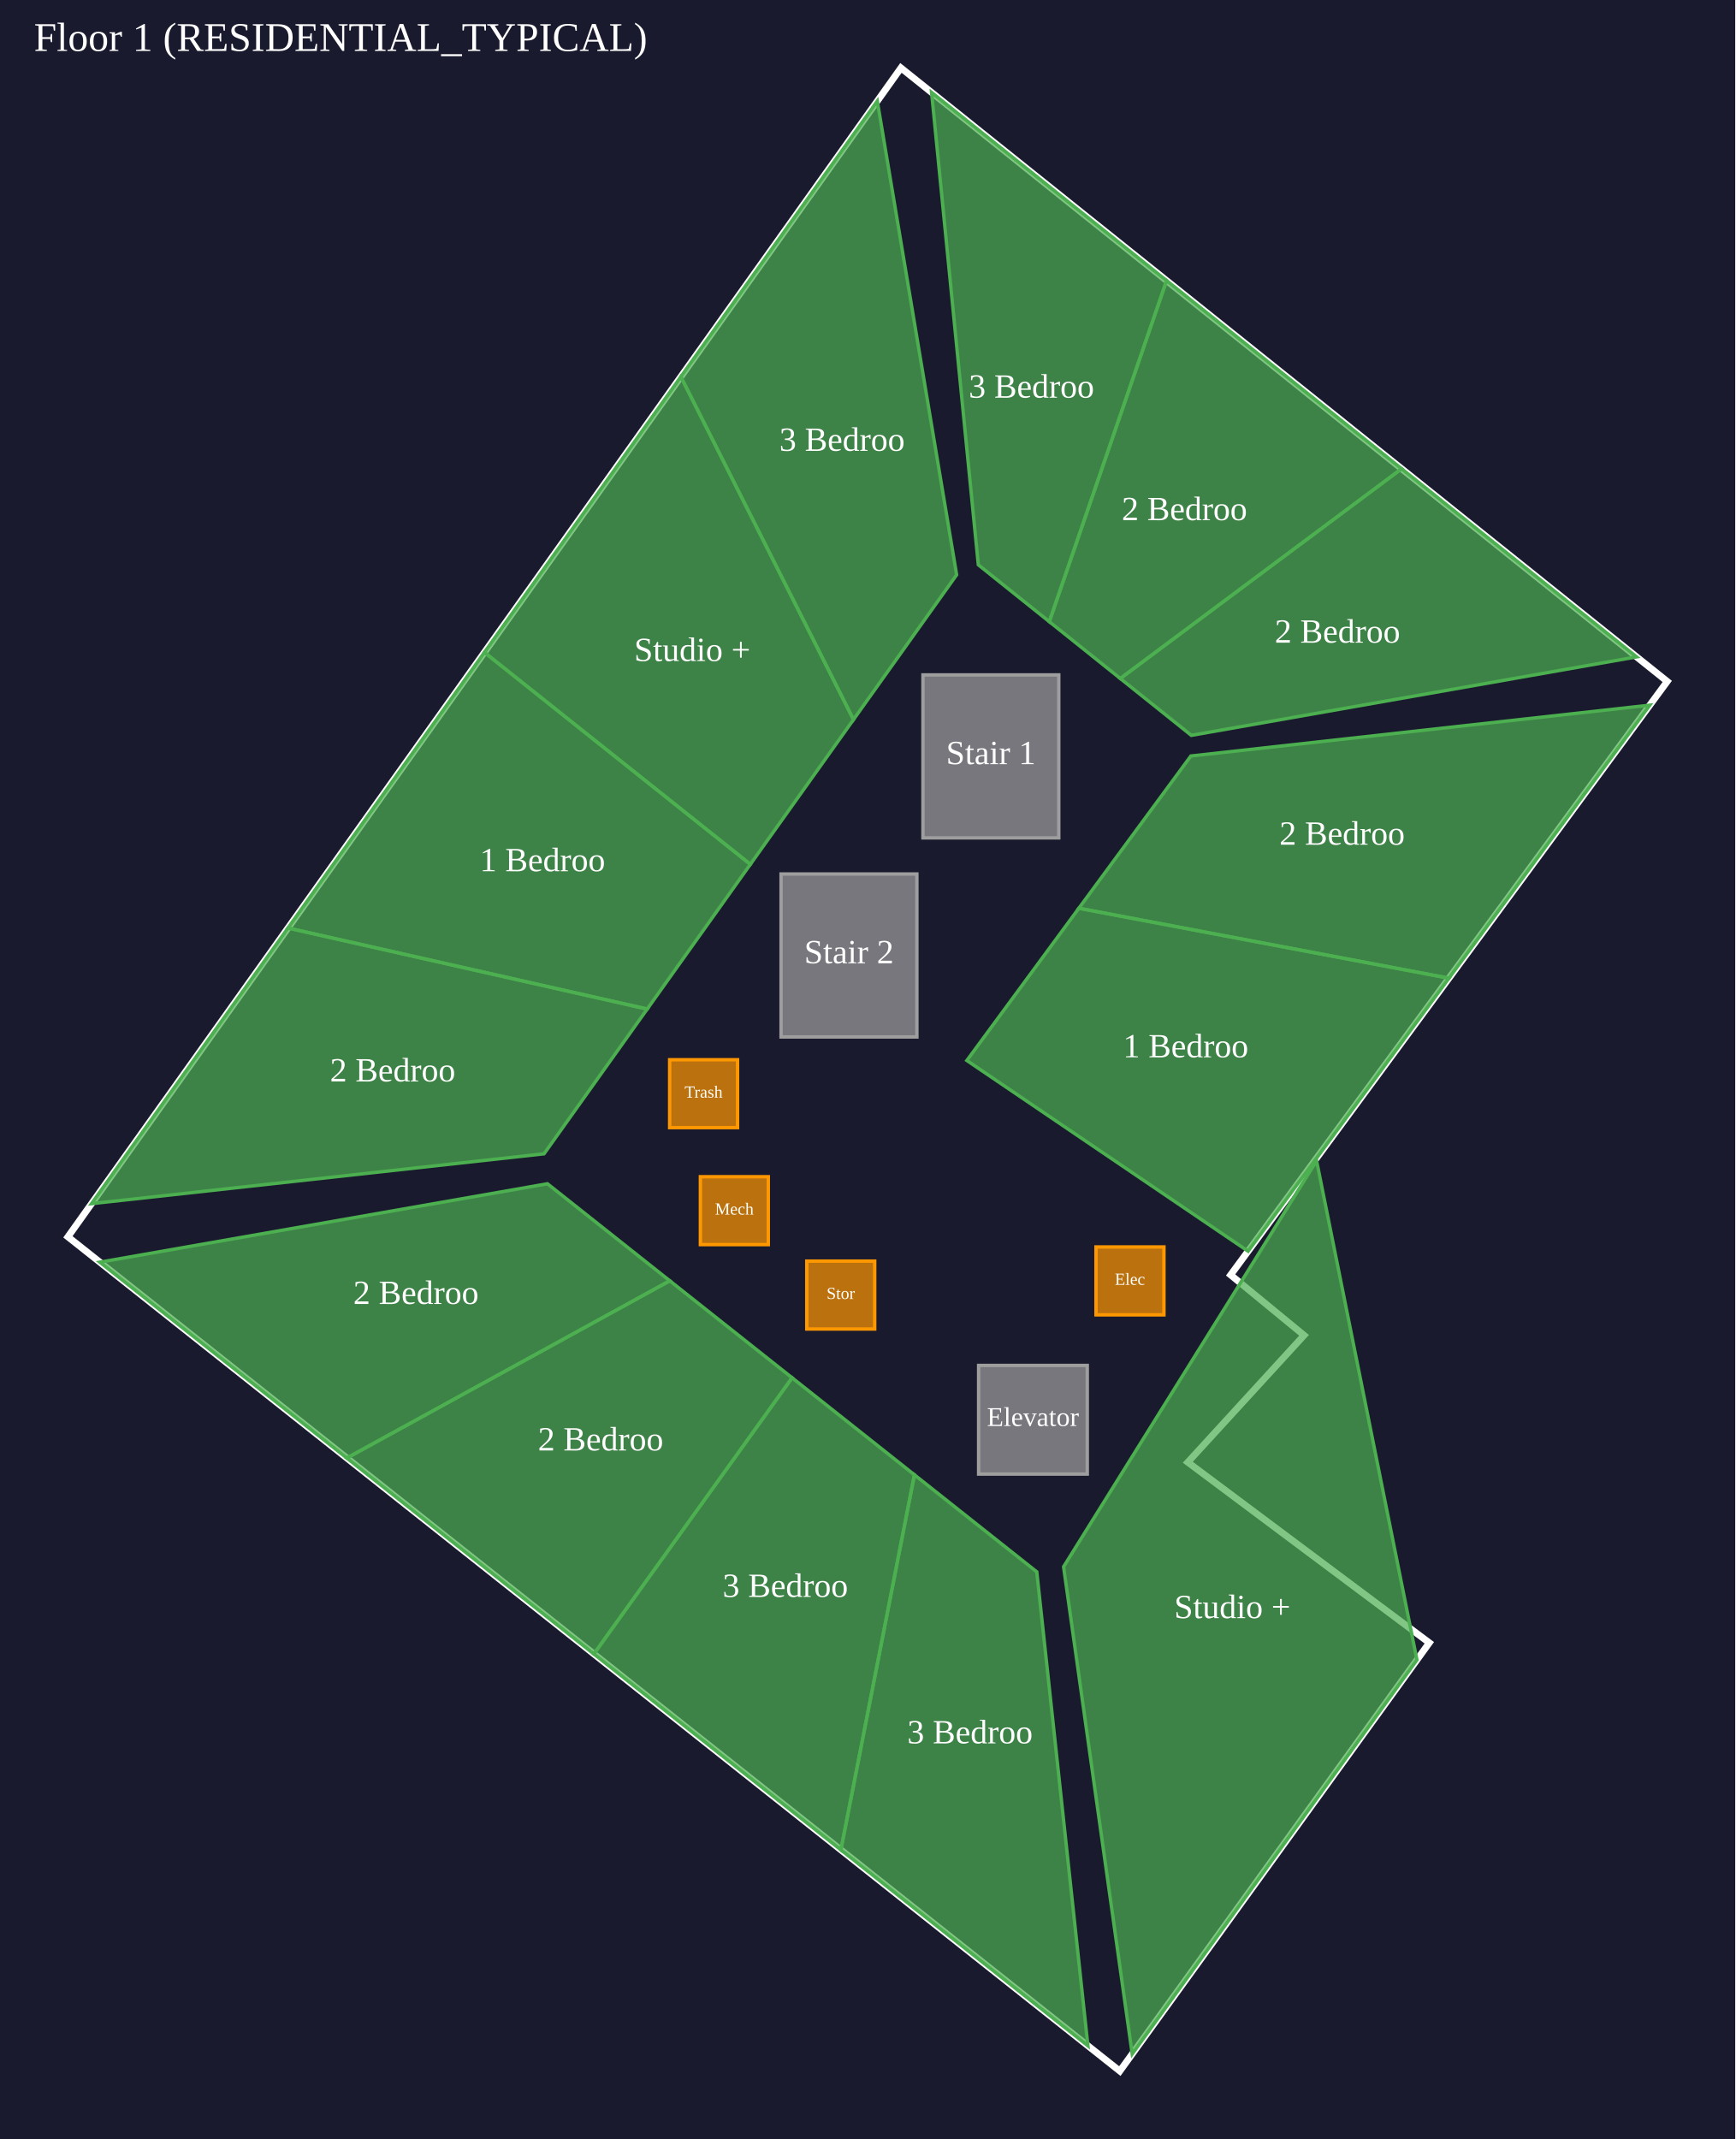
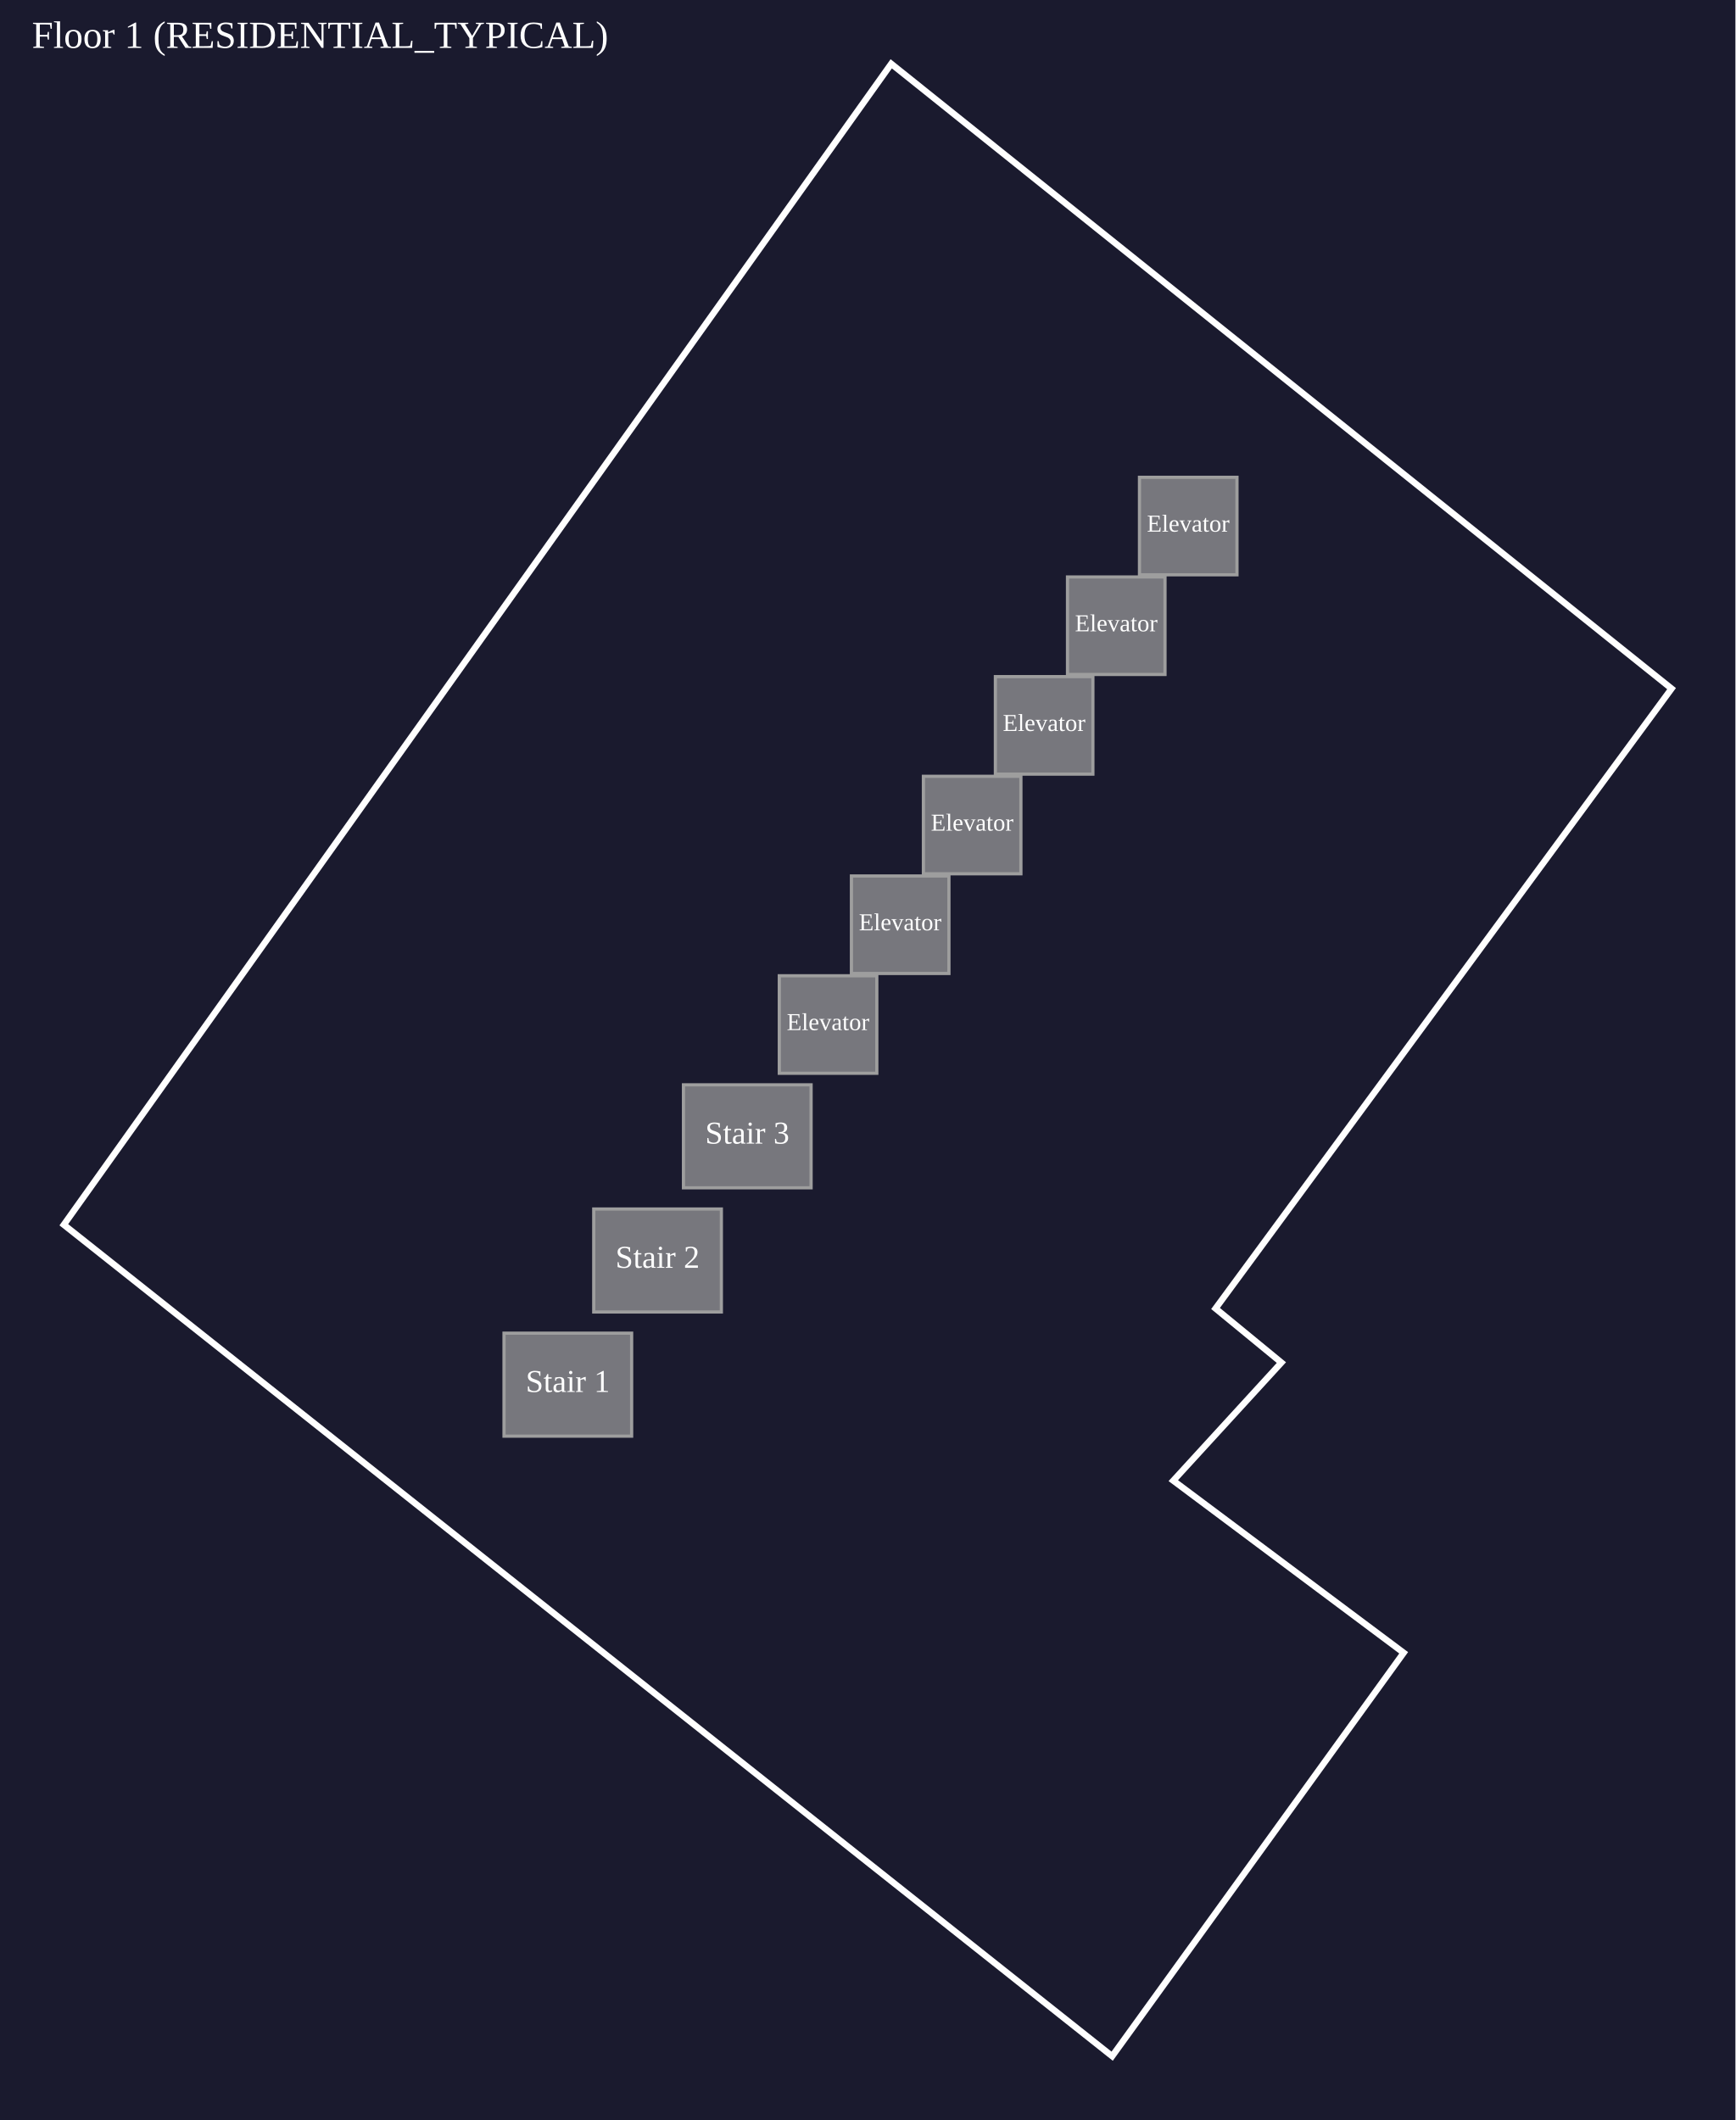
- <svg xmlns="http://www.w3.org/2000/svg" width="511.031" height="629.964" viewBox="0 0 511.031 629.964">
+ <svg xmlns="http://www.w3.org/2000/svg" width="543.88" height="664.48" viewBox="0 0 543.88 664.48">
  <rect width="100%" height="100%" fill="#1a1a2e" />
-   <path d="M 329.809 609.964 L 420.954 483.816 L 349.826 430.649 L 384.063 393.263 L 362.44 375.485 L 491.031 200.688 L 265.342 20 L 20 364.266 Z" fill="none" stroke="#fff" stroke-width="2" />
-   <polygon points="333.455,604.918 417.308,488.862 387.753,341.87 313.242,461.428" fill="#4CAF50" fill-opacity="0.7" stroke="#4CAF50" stroke-width="1" />
-   <text x="362.94" y="474.269" font-size="10" fill="white" text-anchor="middle" dominant-baseline="middle">Studio +</text>
-   <polygon points="367.583,368.493 426.735,288.086 317.741,267.491 284.757,312.328" fill="#4CAF50" fill-opacity="0.7" stroke="#4CAF50" stroke-width="1" />
-   <text x="349.204" y="309.099" font-size="10" fill="white" text-anchor="middle" dominant-baseline="middle">1 Bedroo</text>
-   <polygon points="426.735,288.086 485.887,207.68 350.726,222.654 317.741,267.491" fill="#4CAF50" fill-opacity="0.7" stroke="#4CAF50" stroke-width="1" />
-   <text x="395.272" y="246.478" font-size="10" fill="white" text-anchor="middle" dominant-baseline="middle">2 Bedroo</text>
-   <polygon points="482.003,193.46 412.792,138.049 329.954,199.829 350.866,216.572" fill="#4CAF50" fill-opacity="0.7" stroke="#4CAF50" stroke-width="1" />
-   <text x="393.904" y="186.978" font-size="10" fill="white" text-anchor="middle" dominant-baseline="middle">2 Bedroo</text>
-   <polygon points="412.792,138.049 343.581,82.638 309.042,183.086 329.954,199.829" fill="#4CAF50" fill-opacity="0.7" stroke="#4CAF50" stroke-width="1" />
-   <text x="348.842" y="150.901" font-size="10" fill="white" text-anchor="middle" dominant-baseline="middle">2 Bedroo</text>
-   <polygon points="343.581,82.638 274.369,27.228 288.129,166.344 309.042,183.086" fill="#4CAF50" fill-opacity="0.7" stroke="#4CAF50" stroke-width="1" />
-   <text x="303.78" y="114.824" font-size="10" fill="white" text-anchor="middle" dominant-baseline="middle">3 Bedroo</text>
-   <polygon points="258.378,29.772 200.524,110.953 251.364,211.921 281.744,169.292" fill="#4CAF50" fill-opacity="0.7" stroke="#4CAF50" stroke-width="1" />
-   <text x="248.003" y="130.485" font-size="10" fill="white" text-anchor="middle" dominant-baseline="middle">3 Bedroo</text>
-   <polygon points="200.524,110.953 142.671,192.133 220.984,254.551 251.364,211.921" fill="#4CAF50" fill-opacity="0.7" stroke="#4CAF50" stroke-width="1" />
-   <text x="203.886" y="192.39" font-size="10" fill="white" text-anchor="middle" dominant-baseline="middle">Studio +</text>
-   <polygon points="142.671,192.133 84.818,273.313 190.604,297.181 220.984,254.551" fill="#4CAF50" fill-opacity="0.7" stroke="#4CAF50" stroke-width="1" />
-   <text x="159.769" y="254.295" font-size="10" fill="white" text-anchor="middle" dominant-baseline="middle">1 Bedroo</text>
-   <polygon points="84.818,273.313 26.964,354.494 160.224,339.81 190.604,297.181" fill="#4CAF50" fill-opacity="0.7" stroke="#4CAF50" stroke-width="1" />
-   <text x="115.652" y="316.199" font-size="10" fill="white" text-anchor="middle" dominant-baseline="middle">2 Bedroo</text>
-   <polygon points="29.402,371.723 102.153,429.419 197.254,377.209 161.223,348.635" fill="#4CAF50" fill-opacity="0.7" stroke="#4CAF50" stroke-width="1" />
-   <text x="122.508" y="381.746" font-size="10" fill="white" text-anchor="middle" dominant-baseline="middle">2 Bedroo</text>
-   <polygon points="102.153,429.419 174.904,487.115 233.285,405.784 197.254,377.209" fill="#4CAF50" fill-opacity="0.7" stroke="#4CAF50" stroke-width="1" />
-   <text x="176.899" y="424.882" font-size="10" fill="white" text-anchor="middle" dominant-baseline="middle">2 Bedroo</text>
-   <polygon points="174.904,487.115 247.656,544.811 269.316,434.359 233.285,405.784" fill="#4CAF50" fill-opacity="0.7" stroke="#4CAF50" stroke-width="1" />
-   <text x="231.29" y="468.017" font-size="10" fill="white" text-anchor="middle" dominant-baseline="middle">3 Bedroo</text>
-   <polygon points="247.656,544.811 320.407,602.507 305.346,462.933 269.316,434.359" fill="#4CAF50" fill-opacity="0.7" stroke="#4CAF50" stroke-width="1" />
-   <text x="285.681" y="511.153" font-size="10" fill="white" text-anchor="middle" dominant-baseline="middle">3 Bedroo</text>
-   <rect x="271.822" y="198.766" width="40" height="48" fill="#9E9E9E" fill-opacity="0.7" stroke="#9E9E9E" stroke-width="1" />
-   <text x="291.822" y="222.766" font-size="10" fill="white" text-anchor="middle" dominant-baseline="middle">Stair 1</text>
-   <rect x="230.036" y="257.4" width="40" height="48" fill="#9E9E9E" fill-opacity="0.7" stroke="#9E9E9E" stroke-width="1" />
-   <text x="250.036" y="281.4" font-size="10" fill="white" text-anchor="middle" dominant-baseline="middle">Stair 2</text>
-   <rect x="288.218" y="402.137" width="32" height="32" fill="#9E9E9E" fill-opacity="0.7" stroke="#9E9E9E" stroke-width="1" />
-   <text x="304.218" y="418.137" font-size="8" fill="white" text-anchor="middle" dominant-baseline="middle">Elevator</text>
-   <rect x="197.221" y="312.109" width="20" height="20" fill="#FF9800" fill-opacity="0.7" stroke="#FF9800" stroke-width="1" />
-   <text x="207.221" y="322.109" font-size="5" fill="white" text-anchor="middle" dominant-baseline="middle">Trash</text>
-   <rect x="206.275" y="346.558" width="20" height="20" fill="#FF9800" fill-opacity="0.7" stroke="#FF9800" stroke-width="1" />
-   <text x="216.275" y="356.558" font-size="5" fill="white" text-anchor="middle" dominant-baseline="middle">Mech</text>
-   <rect x="237.616" y="371.413" width="20" height="20" fill="#FF9800" fill-opacity="0.7" stroke="#FF9800" stroke-width="1" />
-   <text x="247.616" y="381.413" font-size="5" fill="white" text-anchor="middle" dominant-baseline="middle">Stor</text>
-   <rect x="322.793" y="367.242" width="20" height="20" fill="#FF9800" fill-opacity="0.7" stroke="#FF9800" stroke-width="1" />
-   <text x="332.793" y="377.242" font-size="5" fill="white" text-anchor="middle" dominant-baseline="middle">Elec</text>
+   <path d="M 20 383.88 L 348.56 644.48 L 439.92 518.04 L 367.72 464.08 L 401.6 427.08 L 380.96 410.12 L 523.88 215.84 L 279.32 20 Z" fill="none" stroke="#fff" stroke-width="2" />
+   <rect x="157.96" y="417.86" width="40" height="32.28" fill="#9E9E9E" fill-opacity="0.7" stroke="#9E9E9E" stroke-width="1" />
+   <text x="177.96" y="434" font-size="10" fill="white" text-anchor="middle" dominant-baseline="middle">Stair 1</text>
+   <rect x="186.08" y="378.94" width="40" height="32.28" fill="#9E9E9E" fill-opacity="0.7" stroke="#9E9E9E" stroke-width="1" />
+   <text x="206.08" y="395.08" font-size="10" fill="white" text-anchor="middle" dominant-baseline="middle">Stair 2</text>
+   <rect x="214.2" y="340.02" width="40" height="32.28" fill="#9E9E9E" fill-opacity="0.7" stroke="#9E9E9E" stroke-width="1" />
+   <text x="234.2" y="356.16" font-size="10" fill="white" text-anchor="middle" dominant-baseline="middle">Stair 3</text>
+   <rect x="244.24" y="305.84" width="30.56" height="30.56" fill="#9E9E9E" fill-opacity="0.7" stroke="#9E9E9E" stroke-width="1" />
+   <text x="259.52" y="321.12" font-size="7.64" fill="white" text-anchor="middle" dominant-baseline="middle">Elevator</text>
+   <rect x="266.84" y="274.56" width="30.56" height="30.56" fill="#9E9E9E" fill-opacity="0.7" stroke="#9E9E9E" stroke-width="1" />
+   <text x="282.12" y="289.84" font-size="7.64" fill="white" text-anchor="middle" dominant-baseline="middle">Elevator</text>
+   <rect x="289.4" y="243.32" width="30.56" height="30.56" fill="#9E9E9E" fill-opacity="0.7" stroke="#9E9E9E" stroke-width="1" />
+   <text x="304.68" y="258.6" font-size="7.64" fill="white" text-anchor="middle" dominant-baseline="middle">Elevator</text>
+   <rect x="311.96" y="212.08" width="30.56" height="30.56" fill="#9E9E9E" fill-opacity="0.7" stroke="#9E9E9E" stroke-width="1" />
+   <text x="327.24" y="227.36" font-size="7.64" fill="white" text-anchor="middle" dominant-baseline="middle">Elevator</text>
+   <rect x="334.56" y="180.84" width="30.56" height="30.56" fill="#9E9E9E" fill-opacity="0.7" stroke="#9E9E9E" stroke-width="1" />
+   <text x="349.84" y="196.12" font-size="7.64" fill="white" text-anchor="middle" dominant-baseline="middle">Elevator</text>
+   <rect x="357.12" y="149.6" width="30.56" height="30.56" fill="#9E9E9E" fill-opacity="0.7" stroke="#9E9E9E" stroke-width="1" />
+   <text x="372.4" y="164.88" font-size="7.64" fill="white" text-anchor="middle" dominant-baseline="middle">Elevator</text>
  <text x="10" y="15" font-size="12" fill="white">Floor 1 (RESIDENTIAL_TYPICAL)</text>
</svg>
